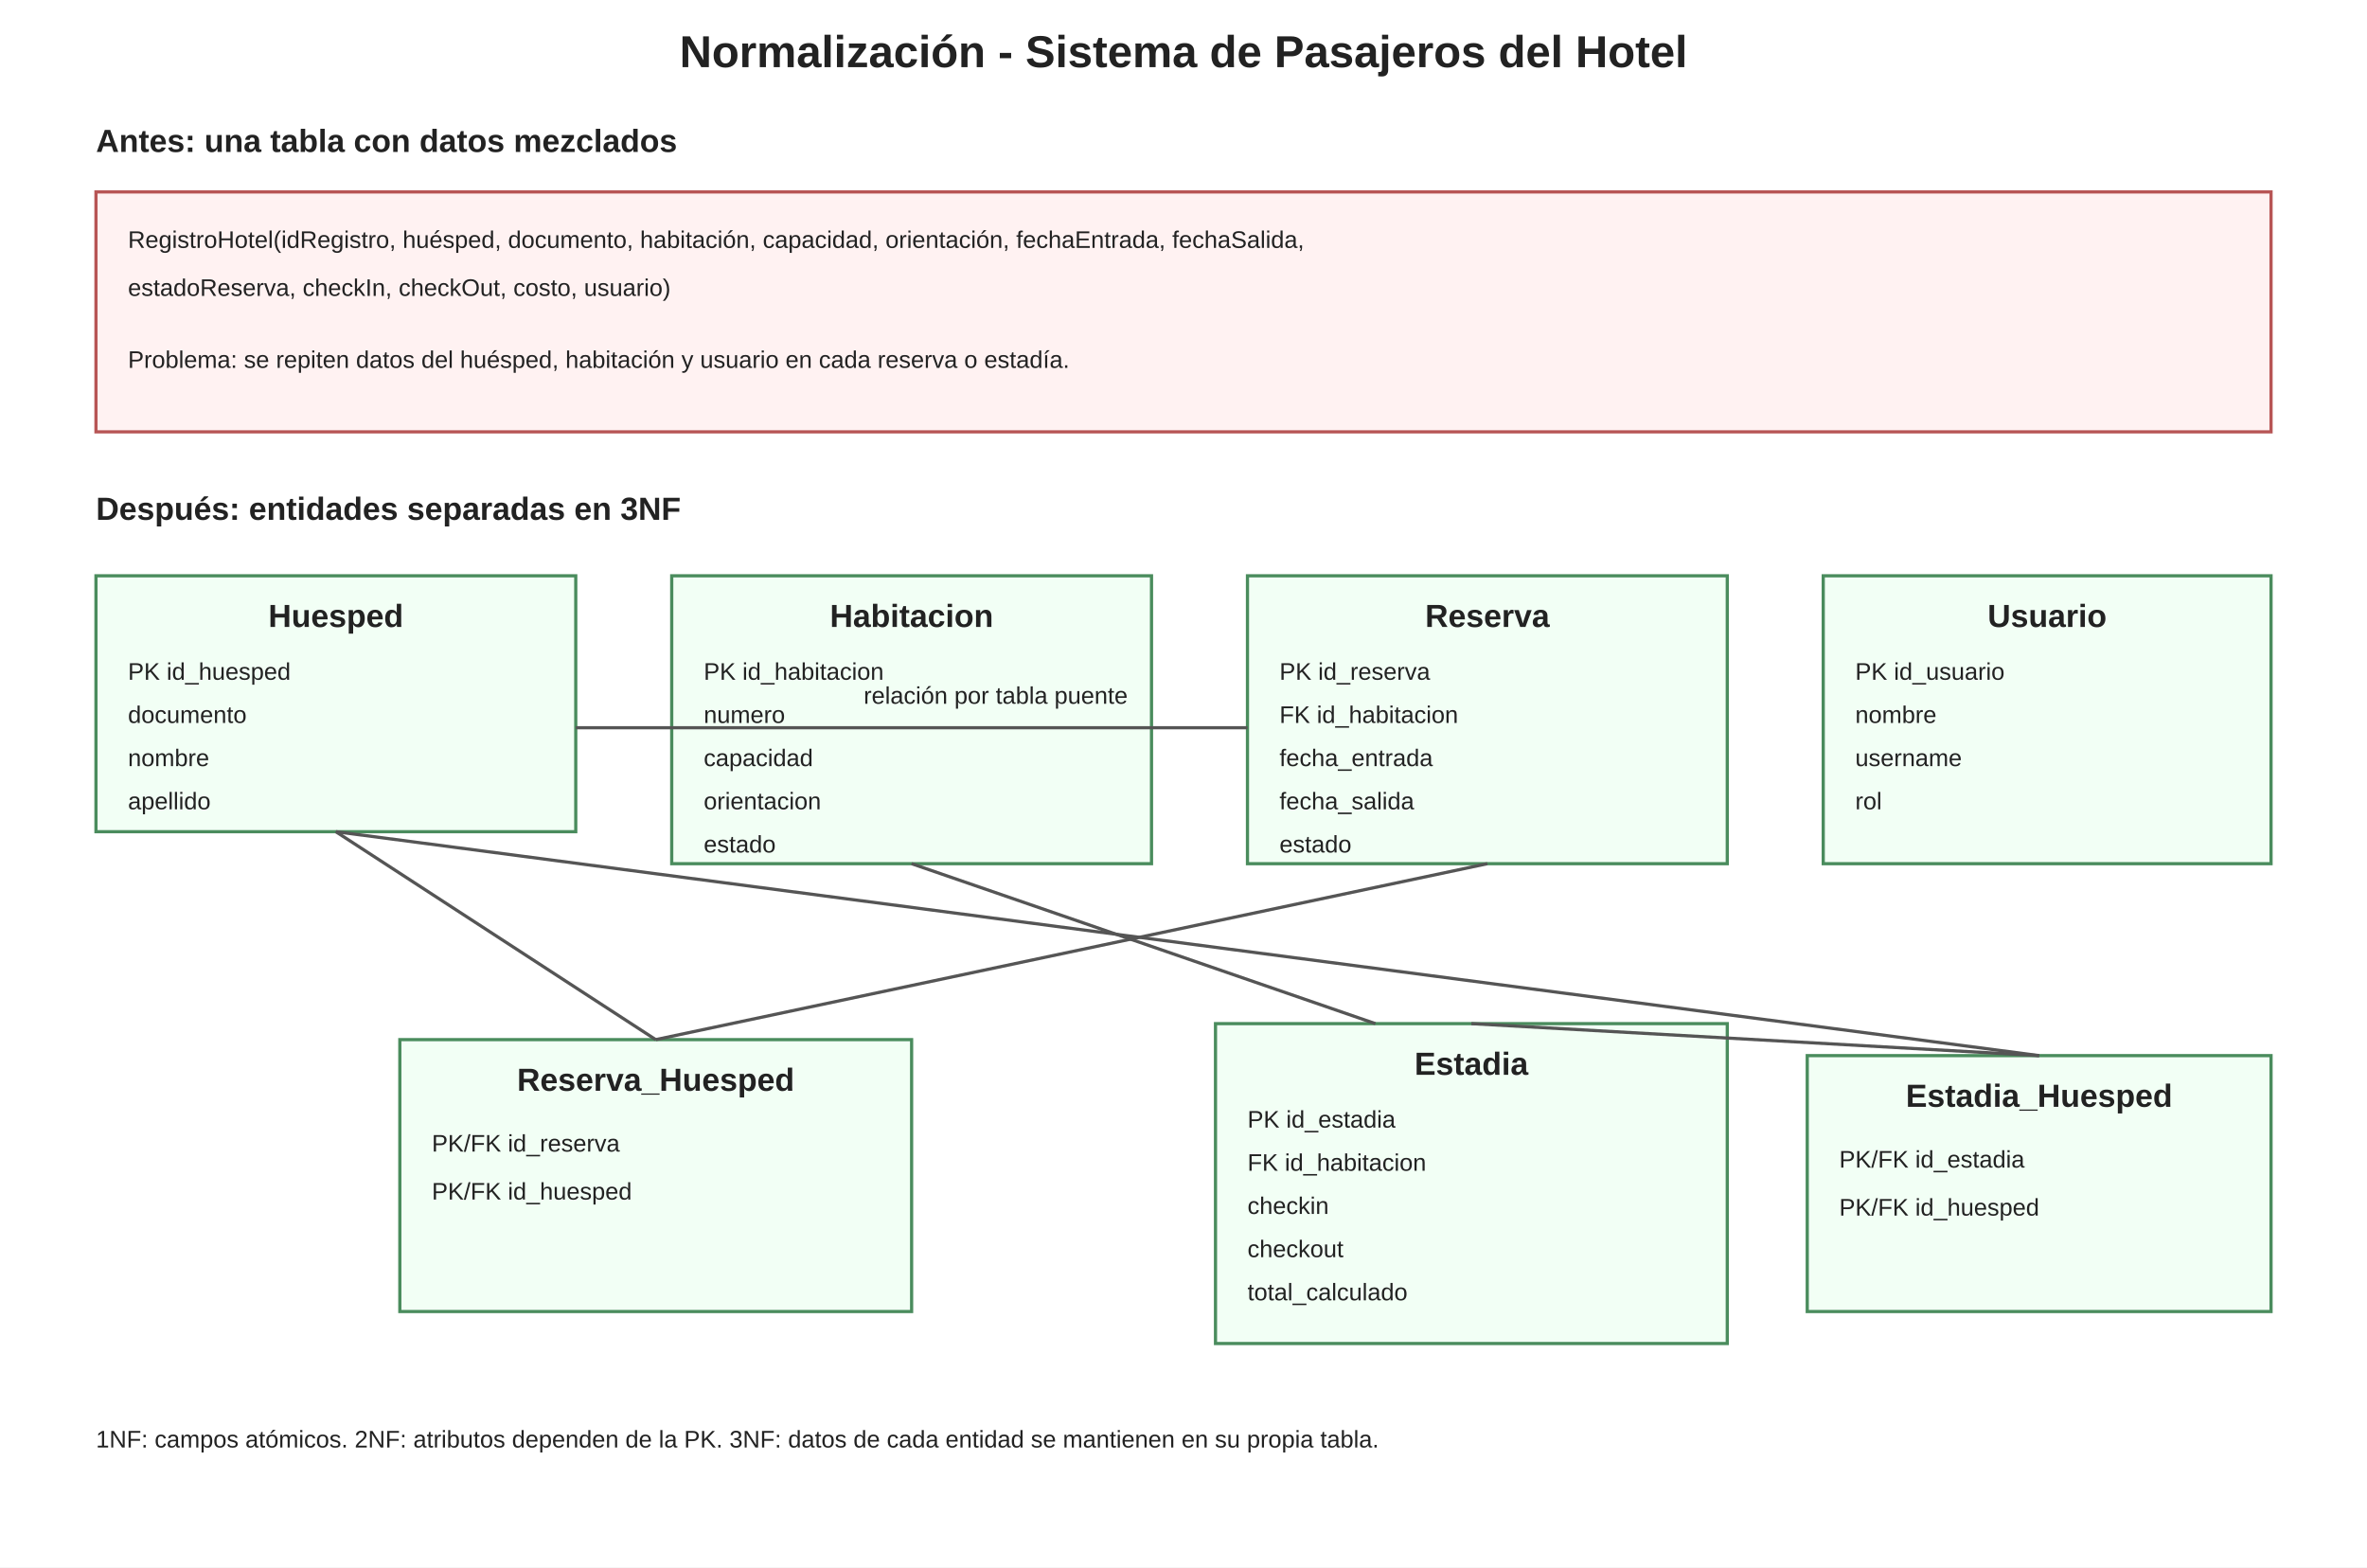
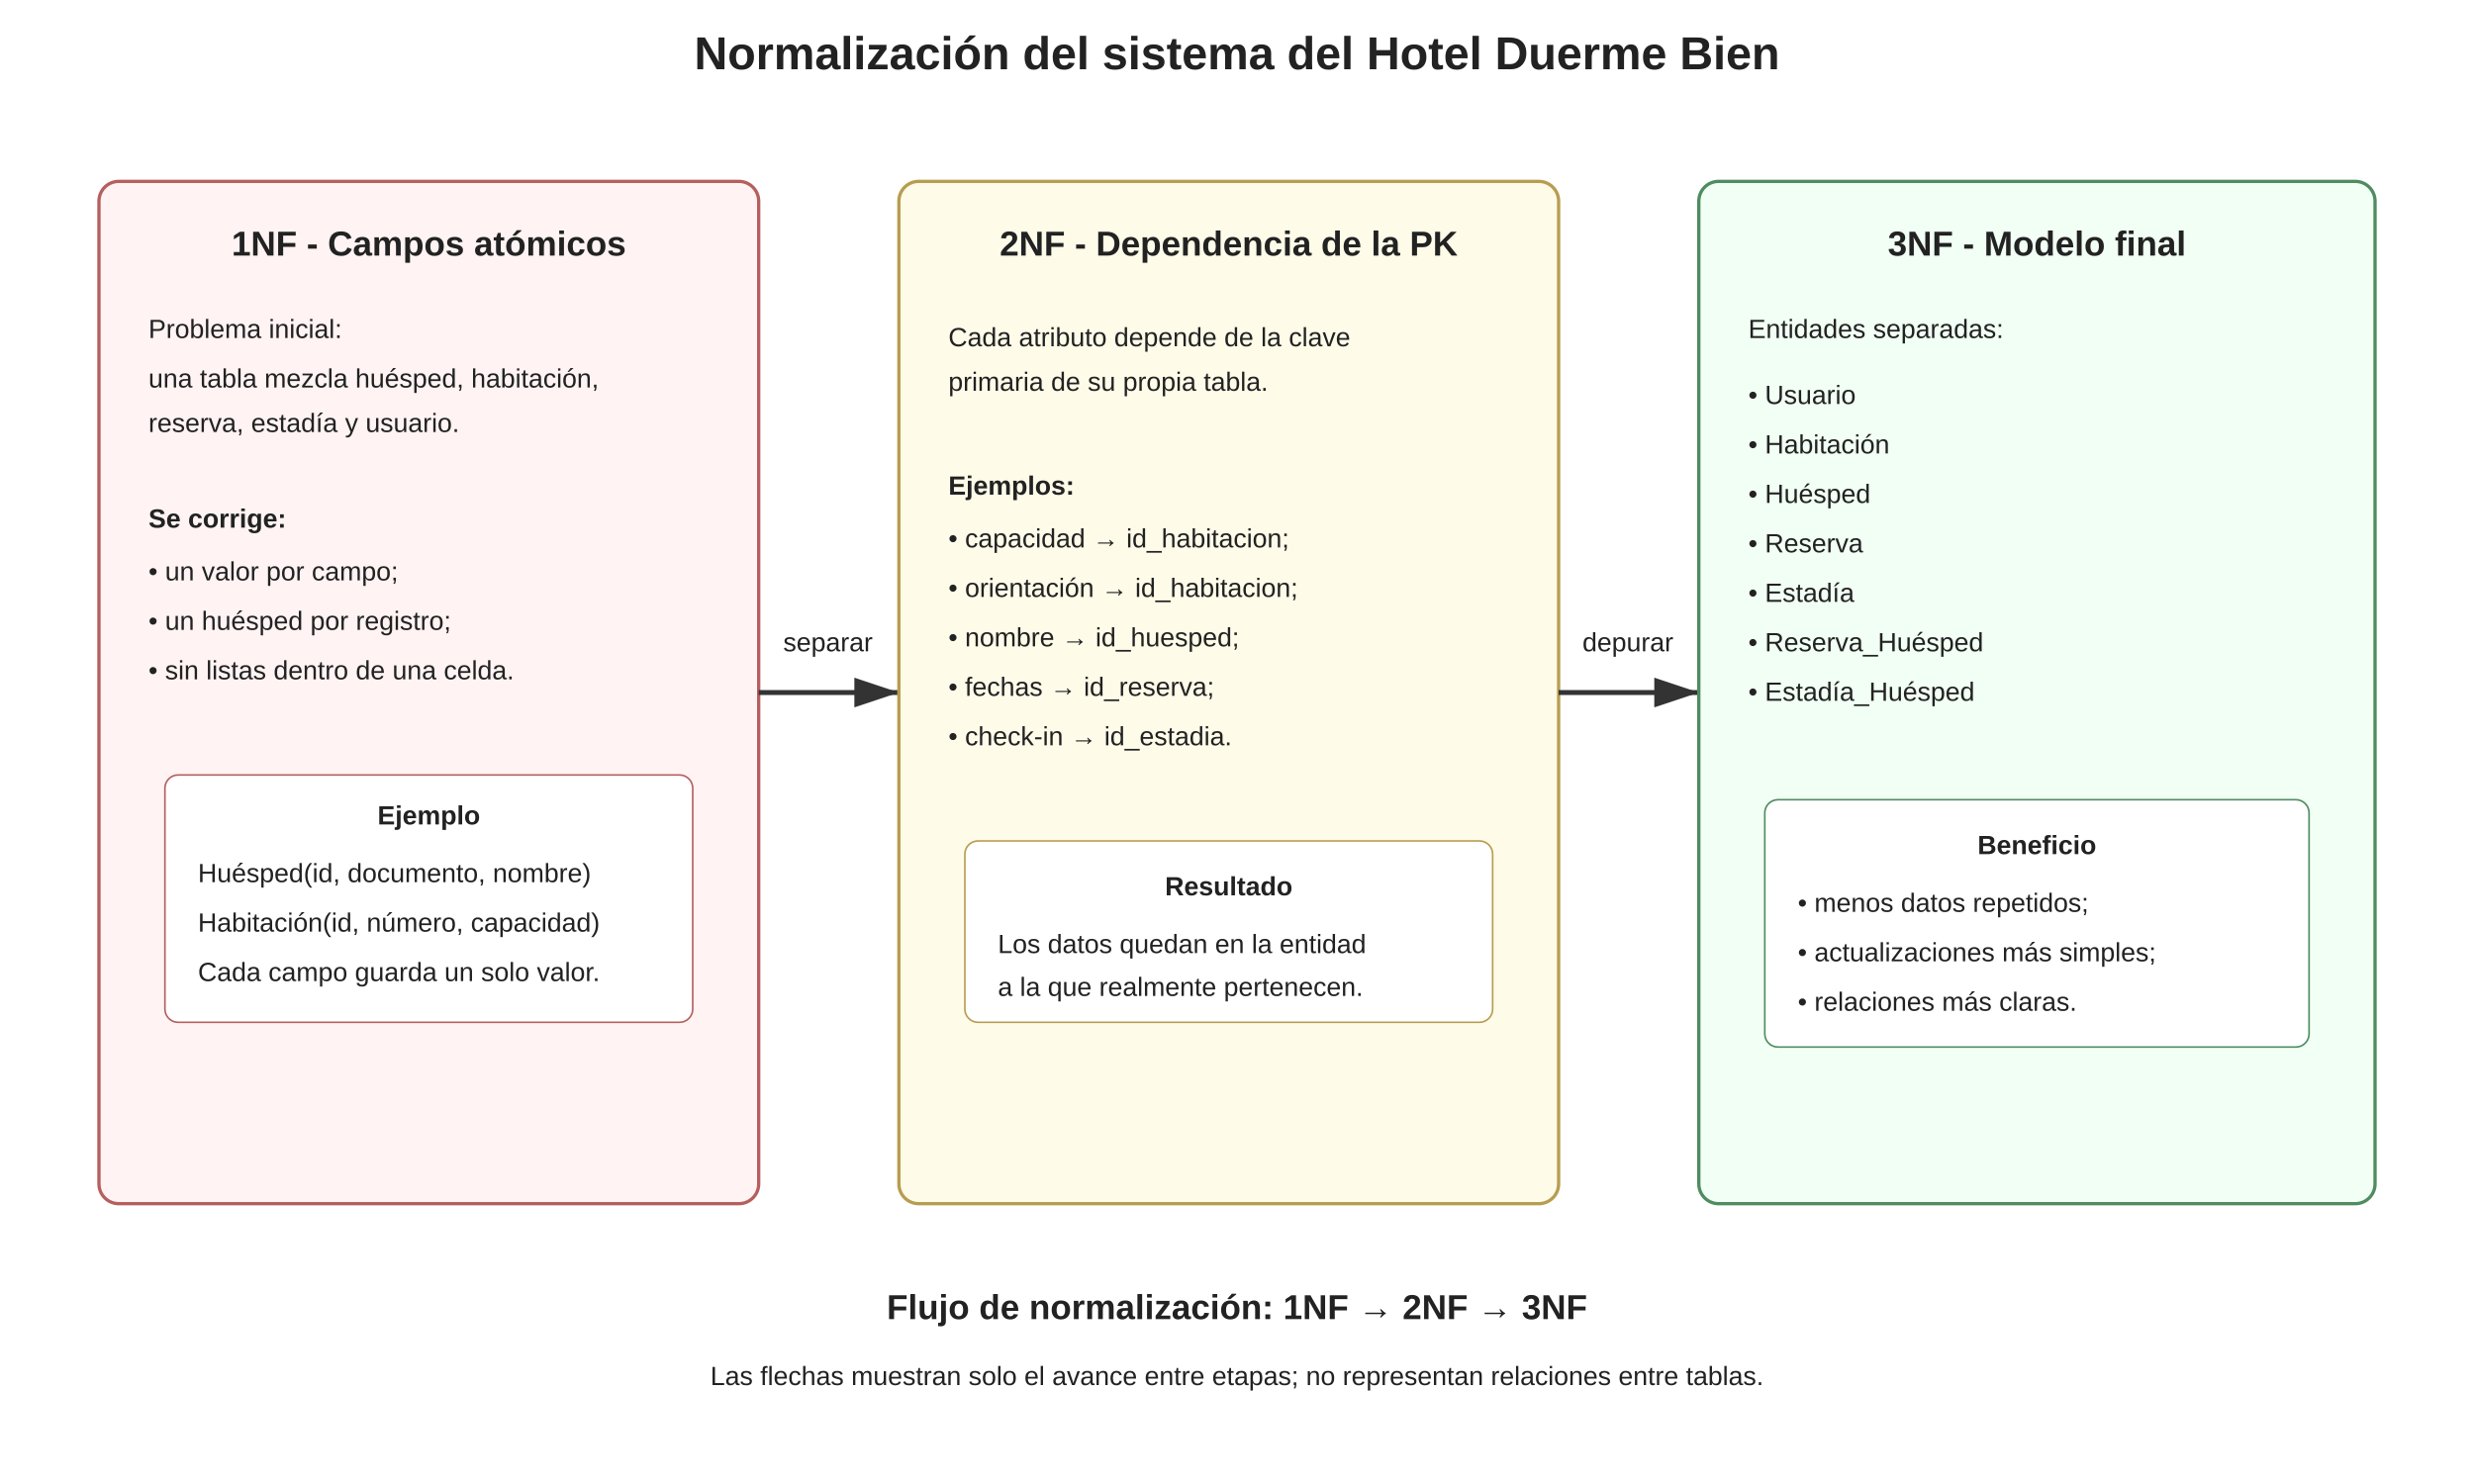
- <svg xmlns="http://www.w3.org/2000/svg" width="1480" height="980" viewBox="0 0 1480 980">
+ <svg xmlns="http://www.w3.org/2000/svg" width="1500" height="900" viewBox="0 0 1500 900">
  <defs>
-     <style>.t{font-family:Arial,sans-serif;fill:#222}.title{font-size:28px;font-weight:700}.h{font-size:20px;font-weight:700}.f{font-size:15px}.box{fill:#fff;stroke:#333;stroke-width:2}.bad{fill:#fff2f2;stroke:#b75555;stroke-width:2}.good{fill:#f2fff5;stroke:#4a8c5d;stroke-width:2}.line{stroke:#555;stroke-width:2;fill:none}</style>
+     <marker id="arrow" markerWidth="10" markerHeight="10" refX="9" refY="3" orient="auto">
+       <path d="M0,0 L0,6 L9,3 z" fill="#333" />
+     </marker>
+     <style>
+     .t{font-family:Arial,sans-serif;fill:#222}.title{font-size:28px;font-weight:700}.h{font-size:21px;font-weight:700}.f{font-size:16px}
+     .bad{fill:#fff3f3;stroke:#b65f5f;stroke-width:2}.mid{fill:#fffbe9;stroke:#b79d4f;stroke-width:2}.good{fill:#f1fff4;stroke:#4f8c60;stroke-width:2}
+     .arrow{stroke:#333;stroke-width:3;fill:none;marker-end:url(#arrow)}
+   </style>
  </defs>
-   <rect width="1480" height="980" fill="white" />
-   <text x="740" y="42" text-anchor="middle" class="t title">Normalización - Sistema de Pasajeros del Hotel</text>
-   <text x="60" y="95" class="t h">Antes: una tabla con datos mezclados</text>
-   <rect x="60" y="120" width="1360" height="150" class="bad" />
-   <text x="80" y="155" class="t f">RegistroHotel(idRegistro, huésped, documento, habitación, capacidad, orientación, fechaEntrada, fechaSalida,</text>
-   <text x="80" y="185" class="t f">estadoReserva, checkIn, checkOut, costo, usuario)</text>
-   <text x="80" y="230" class="t f">Problema: se repiten datos del huésped, habitación y usuario en cada reserva o estadía.</text>
-   <text x="60" y="325" class="t h">Después: entidades separadas en 3NF</text>
-   <rect x="60" y="360" width="300" height="160" class="good" />
-   <text x="210" y="392" text-anchor="middle" class="t h">Huesped</text>
-   <text x="80" y="425" class="t f">PK id_huesped</text>
-   <text x="80" y="452" class="t f">documento</text>
-   <text x="80" y="479" class="t f">nombre</text>
-   <text x="80" y="506" class="t f">apellido</text>
-   <rect x="420" y="360" width="300" height="180" class="good" />
-   <text x="570" y="392" text-anchor="middle" class="t h">Habitacion</text>
-   <text x="440" y="425" class="t f">PK id_habitacion</text>
-   <text x="440" y="452" class="t f">numero</text>
-   <text x="440" y="479" class="t f">capacidad</text>
-   <text x="440" y="506" class="t f">orientacion</text>
-   <text x="440" y="533" class="t f">estado</text>
-   <rect x="780" y="360" width="300" height="180" class="good" />
-   <text x="930" y="392" text-anchor="middle" class="t h">Reserva</text>
-   <text x="800" y="425" class="t f">PK id_reserva</text>
-   <text x="800" y="452" class="t f">FK id_habitacion</text>
-   <text x="800" y="479" class="t f">fecha_entrada</text>
-   <text x="800" y="506" class="t f">fecha_salida</text>
-   <text x="800" y="533" class="t f">estado</text>
-   <rect x="1140" y="360" width="280" height="180" class="good" />
-   <text x="1280" y="392" text-anchor="middle" class="t h">Usuario</text>
-   <text x="1160" y="425" class="t f">PK id_usuario</text>
-   <text x="1160" y="452" class="t f">nombre</text>
-   <text x="1160" y="479" class="t f">username</text>
-   <text x="1160" y="506" class="t f">rol</text>
-   <rect x="250" y="650" width="320" height="170" class="good" />
-   <text x="410" y="682" text-anchor="middle" class="t h">Reserva_Huesped</text>
-   <text x="270" y="720" class="t f">PK/FK id_reserva</text>
-   <text x="270" y="750" class="t f">PK/FK id_huesped</text>
-   <rect x="760" y="640" width="320" height="200" class="good" />
-   <text x="920" y="672" text-anchor="middle" class="t h">Estadia</text>
-   <text x="780" y="705" class="t f">PK id_estadia</text>
-   <text x="780" y="732" class="t f">FK id_habitacion</text>
-   <text x="780" y="759" class="t f">checkin</text>
-   <text x="780" y="786" class="t f">checkout</text>
-   <text x="780" y="813" class="t f">total_calculado</text>
-   <rect x="1130" y="660" width="290" height="160" class="good" />
-   <text x="1275" y="692" text-anchor="middle" class="t h">Estadia_Huesped</text>
-   <text x="1150" y="730" class="t f">PK/FK id_estadia</text>
-   <text x="1150" y="760" class="t f">PK/FK id_huesped</text>
-   <line x1="360" y1="455" x2="780" y2="455" class="line" />
-   <text x="540" y="440" class="t f">relación por tabla puente</text>
-   <line x1="570" y1="540" x2="860" y2="640" class="line" />
-   <line x1="930" y1="540" x2="410" y2="650" class="line" />
-   <line x1="210" y1="520" x2="410" y2="650" class="line" />
-   <line x1="210" y1="520" x2="1275" y2="660" class="line" />
-   <line x1="920" y1="640" x2="1275" y2="660" class="line" />
-   <text x="60" y="905" class="t f">1NF: campos atómicos. 2NF: atributos dependen de la PK. 3NF: datos de cada entidad se mantienen en su propia tabla.</text>
+   <rect width="1500" height="900" fill="white" />
+   <text x="750" y="42" text-anchor="middle" class="t title">Normalización del sistema del Hotel Duerme Bien</text>
+   <rect x="60" y="110" width="400" height="620" rx="12" class="bad" />
+   <text x="260" y="155" text-anchor="middle" class="t h">1NF - Campos atómicos</text>
+   <text x="90" y="205" class="t f">Problema inicial:</text>
+   <text x="90" y="235" class="t f">una tabla mezcla huésped, habitación,</text>
+   <text x="90" y="262" class="t f">reserva, estadía y usuario.</text>
+   <text x="90" y="320" class="t f" font-weight="700">Se corrige:</text>
+   <text x="90" y="352" class="t f">• un valor por campo;</text>
+   <text x="90" y="382" class="t f">• un huésped por registro;</text>
+   <text x="90" y="412" class="t f">• sin listas dentro de una celda.</text>
+   <rect x="100" y="470" width="320" height="150" rx="8" fill="white" stroke="#b65f5f" />
+   <text x="260" y="500" text-anchor="middle" class="t f" font-weight="700">Ejemplo</text>
+   <text x="120" y="535" class="t f">Huésped(id, documento, nombre)</text>
+   <text x="120" y="565" class="t f">Habitación(id, número, capacidad)</text>
+   <text x="120" y="595" class="t f">Cada campo guarda un solo valor.</text>
+   <line x1="460" y1="420" x2="545" y2="420" class="arrow" />
+   <text x="502" y="395" text-anchor="middle" class="t f">separar</text>
+   <rect x="545" y="110" width="400" height="620" rx="12" class="mid" />
+   <text x="745" y="155" text-anchor="middle" class="t h">2NF - Dependencia de la PK</text>
+   <text x="575" y="210" class="t f">Cada atributo depende de la clave</text>
+   <text x="575" y="237" class="t f">primaria de su propia tabla.</text>
+   <text x="575" y="300" class="t f" font-weight="700">Ejemplos:</text>
+   <text x="575" y="332" class="t f">• capacidad → id_habitacion;</text>
+   <text x="575" y="362" class="t f">• orientación → id_habitacion;</text>
+   <text x="575" y="392" class="t f">• nombre → id_huesped;</text>
+   <text x="575" y="422" class="t f">• fechas → id_reserva;</text>
+   <text x="575" y="452" class="t f">• check-in → id_estadia.</text>
+   <rect x="585" y="510" width="320" height="110" rx="8" fill="white" stroke="#b79d4f" />
+   <text x="745" y="543" text-anchor="middle" class="t f" font-weight="700">Resultado</text>
+   <text x="605" y="578" class="t f">Los datos quedan en la entidad</text>
+   <text x="605" y="604" class="t f">a la que realmente pertenecen.</text>
+   <line x1="945" y1="420" x2="1030" y2="420" class="arrow" />
+   <text x="987" y="395" text-anchor="middle" class="t f">depurar</text>
+   <rect x="1030" y="110" width="410" height="620" rx="12" class="good" />
+   <text x="1235" y="155" text-anchor="middle" class="t h">3NF - Modelo final</text>
+   <text x="1060" y="205" class="t f">Entidades separadas:</text>
+   <text x="1060" y="245" class="t f">• Usuario</text>
+   <text x="1060" y="275" class="t f">• Habitación</text>
+   <text x="1060" y="305" class="t f">• Huésped</text>
+   <text x="1060" y="335" class="t f">• Reserva</text>
+   <text x="1060" y="365" class="t f">• Estadía</text>
+   <text x="1060" y="395" class="t f">• Reserva_Huésped</text>
+   <text x="1060" y="425" class="t f">• Estadía_Huésped</text>
+   <rect x="1070" y="485" width="330" height="150" rx="8" fill="white" stroke="#4f8c60" />
+   <text x="1235" y="518" text-anchor="middle" class="t f" font-weight="700">Beneficio</text>
+   <text x="1090" y="553" class="t f">• menos datos repetidos;</text>
+   <text x="1090" y="583" class="t f">• actualizaciones más simples;</text>
+   <text x="1090" y="613" class="t f">• relaciones más claras.</text>
+   <text x="750" y="800" text-anchor="middle" class="t h">Flujo de normalización: 1NF → 2NF → 3NF</text>
+   <text x="750" y="840" text-anchor="middle" class="t f">Las flechas muestran solo el avance entre etapas; no representan relaciones entre tablas.</text>
</svg>
